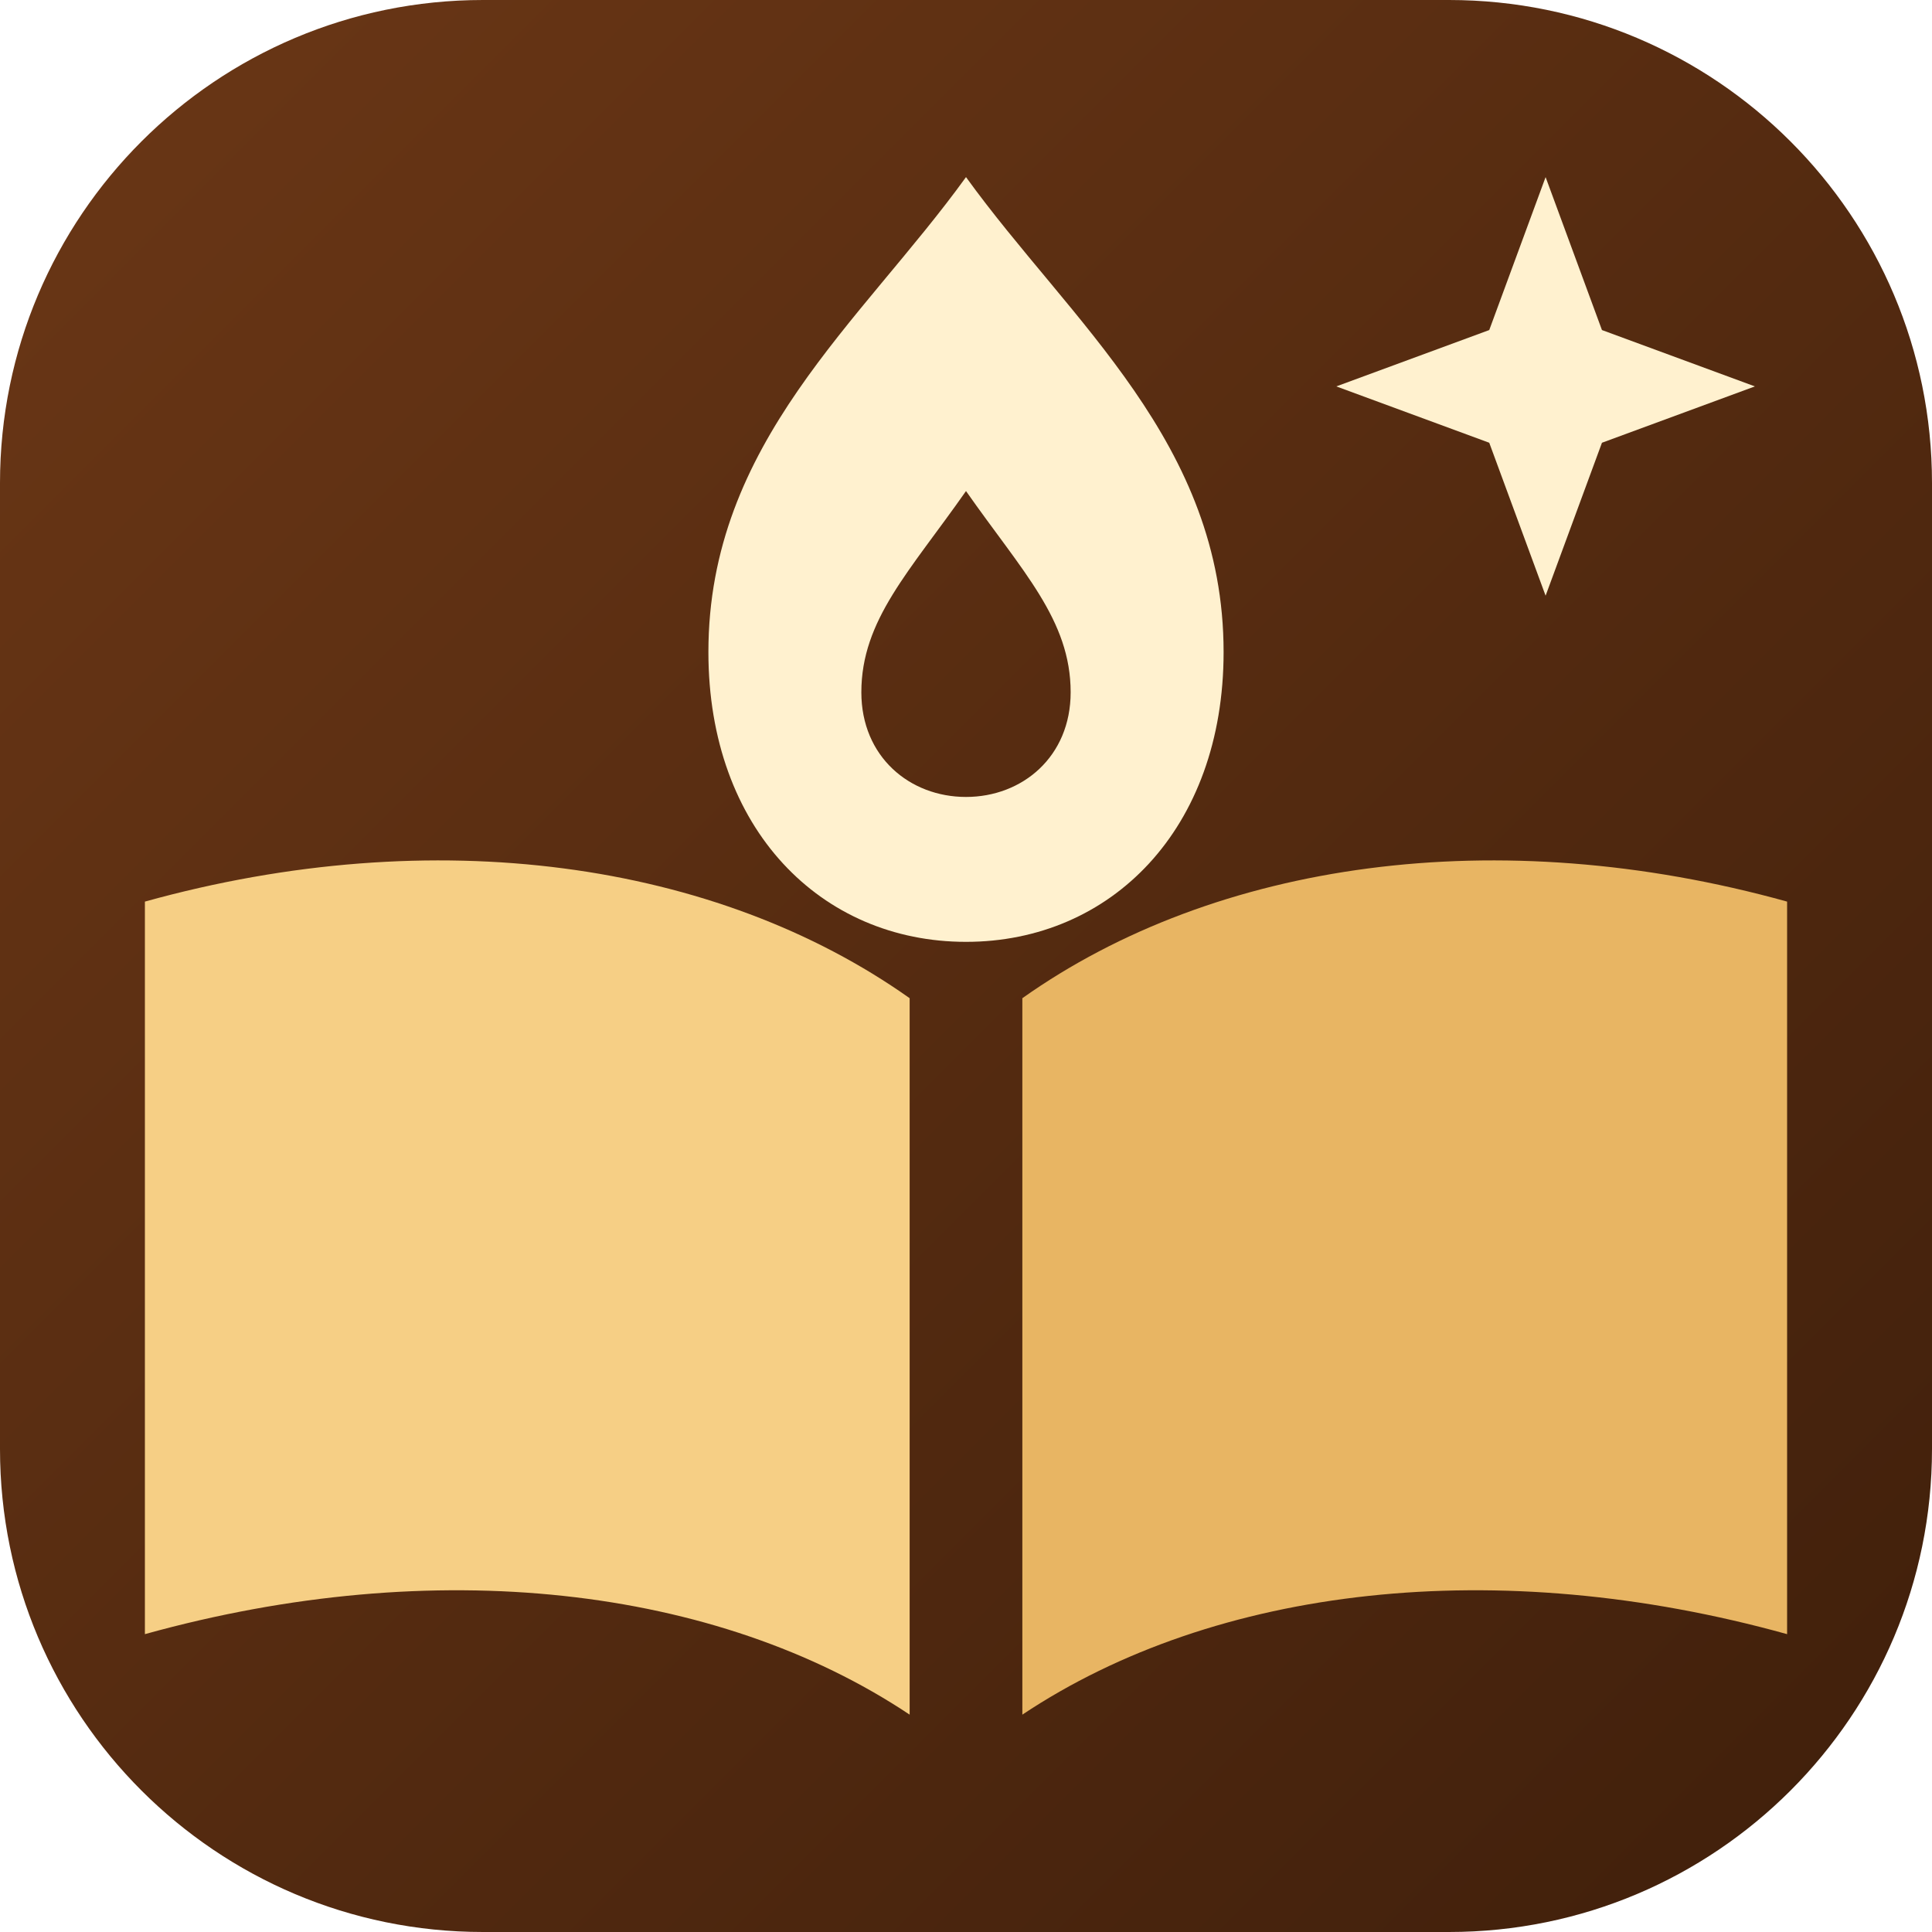
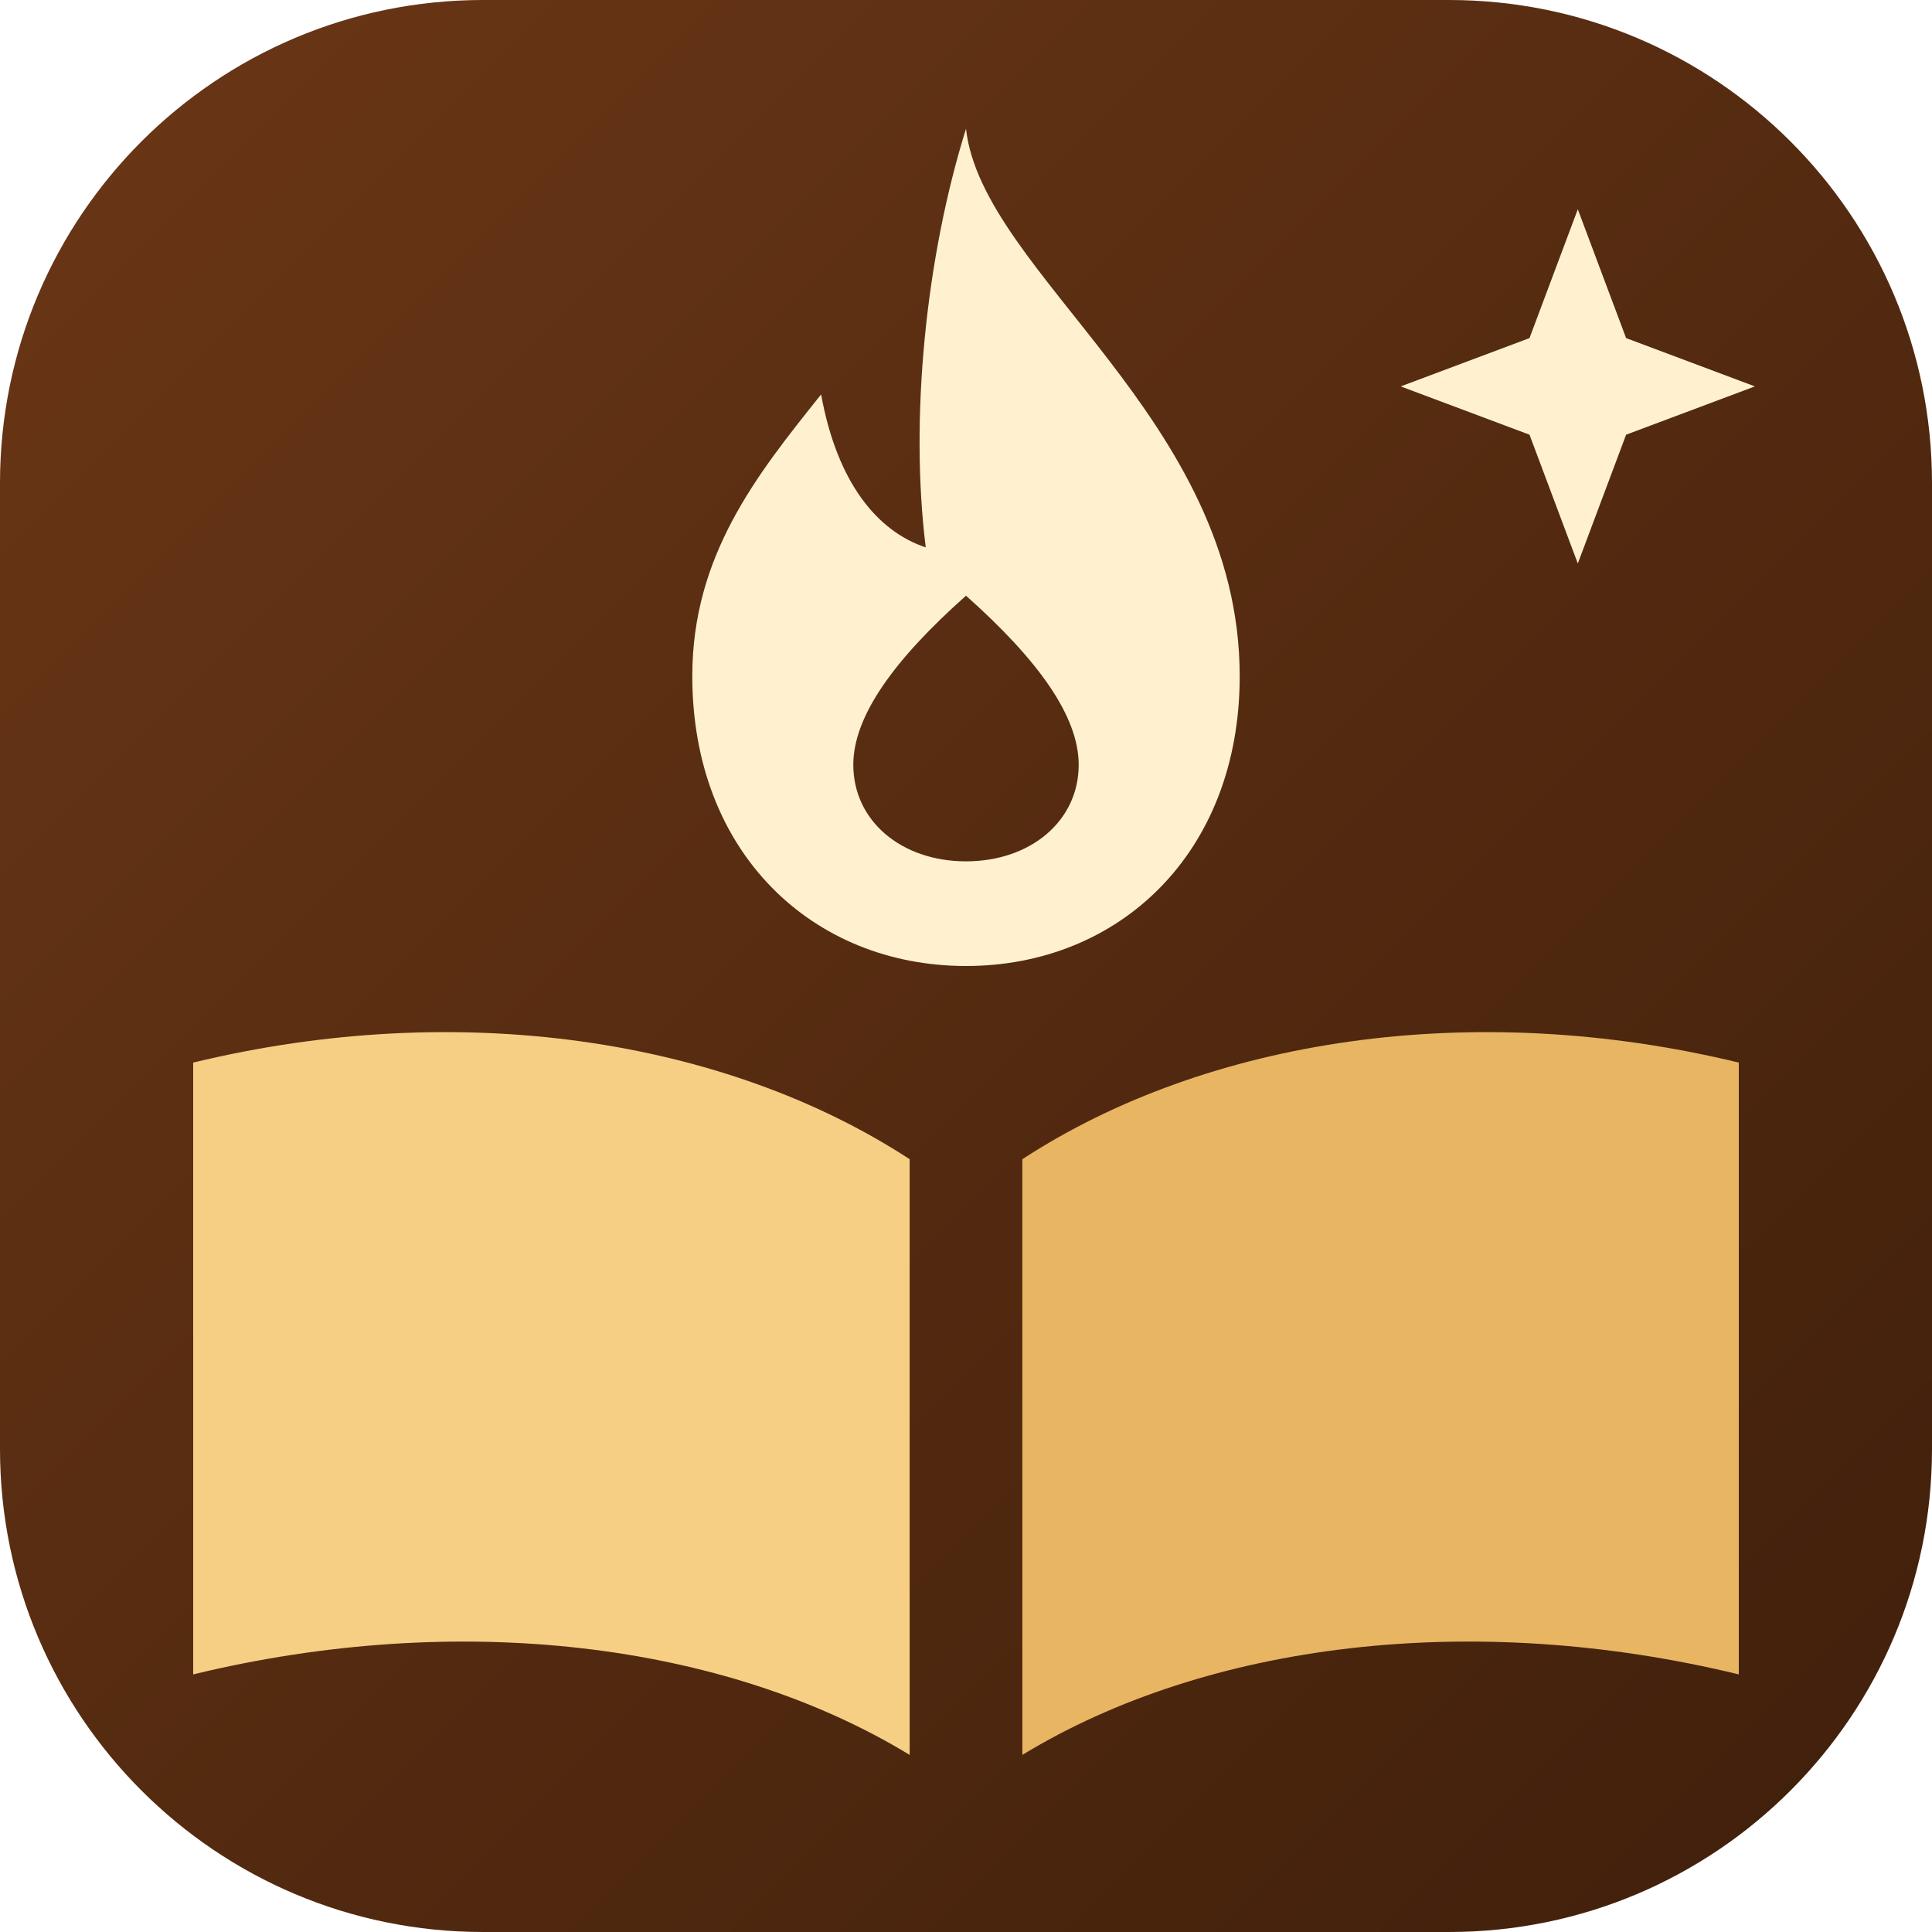
<svg xmlns="http://www.w3.org/2000/svg" viewBox="0 0 24 24" width="64" height="64">
  <defs>
    <linearGradient id="g" x1="0" y1="0" x2="1" y2="1">
      <stop offset="0" stop-color="#6b3716" />
      <stop offset="1" stop-color="#3f1f0b" />
    </linearGradient>
  </defs>
  <rect x="0" y="0" width="24" height="24" rx="6" fill="url(#g)" />
-   <path d="M1.8 11.2C5.4 10.2 8.9 10.7 11.3 12.4V21.3C8.9 19.7 5.4 19.3 1.8 20.3Z" fill="#f6cf85" />
-   <path d="M22.2 11.2C18.6 10.2 15.1 10.7 12.7 12.4V21.3C15.1 19.7 18.6 19.3 22.2 20.3Z" fill="#e8b563" />
-   <path fill-rule="evenodd" clip-rule="evenodd" d="M12 2.2C13.3 4 15.2 5.5 15.2 8.1C15.2 10.3 13.8 11.7 12 11.7C10.2 11.7 8.8 10.3 8.8 8.1C8.8 5.5 10.7 4 12 2.2ZM12 6.1C11.3 7.1 10.7 7.7 10.7 8.6C10.7 9.4 11.3 9.9 12 9.9C12.7 9.9 13.3 9.4 13.3 8.6C13.3 7.7 12.7 7.1 12 6.1Z" fill="#fff1cf" />
-   <path d="M19.2 2.2L19.9 4.1L21.8 4.8L19.9 5.5L19.2 7.4L18.5 5.5L16.6 4.8L18.5 4.1Z" fill="#fff1cf" />
+   <path d="M2.4 13.2C5.7 12.4 9 12.9 11.3 14.4V21.8C9 20.4 5.7 20 2.4 20.8Z" fill="#f6cf85" />
+   <path d="M21.6 13.2C18.3 12.4 15 12.9 12.7 14.4V21.8C15 20.4 18.3 20 21.6 20.8Z" fill="#e8b563" />
+   <path fill-rule="evenodd" clip-rule="evenodd" d="M12 1.6C12.2 3.4 15.4 5.2 15.4 8.4C15.4 10.6 13.9 12 12 12C10.1 12 8.6 10.6 8.6 8.4C8.6 6.9 9.4 5.9 10.2 4.9C10.4 6 10.9 6.6 11.5 6.8C11.3 5.2 11.5 3.2 12 1.6ZM12 7.4C12.9 8.2 13.4 8.9 13.4 9.5C13.4 10.2 12.8 10.7 12 10.7C11.2 10.7 10.6 10.2 10.6 9.5C10.6 8.9 11.1 8.2 12 7.4Z" fill="#fff1cf" />
+   <path d="M19.6 2.6L20.2 4.2L21.8 4.8L20.2 5.4L19.6 7L19 5.4L17.4 4.8L19 4.2Z" fill="#fff1cf" />
</svg>
